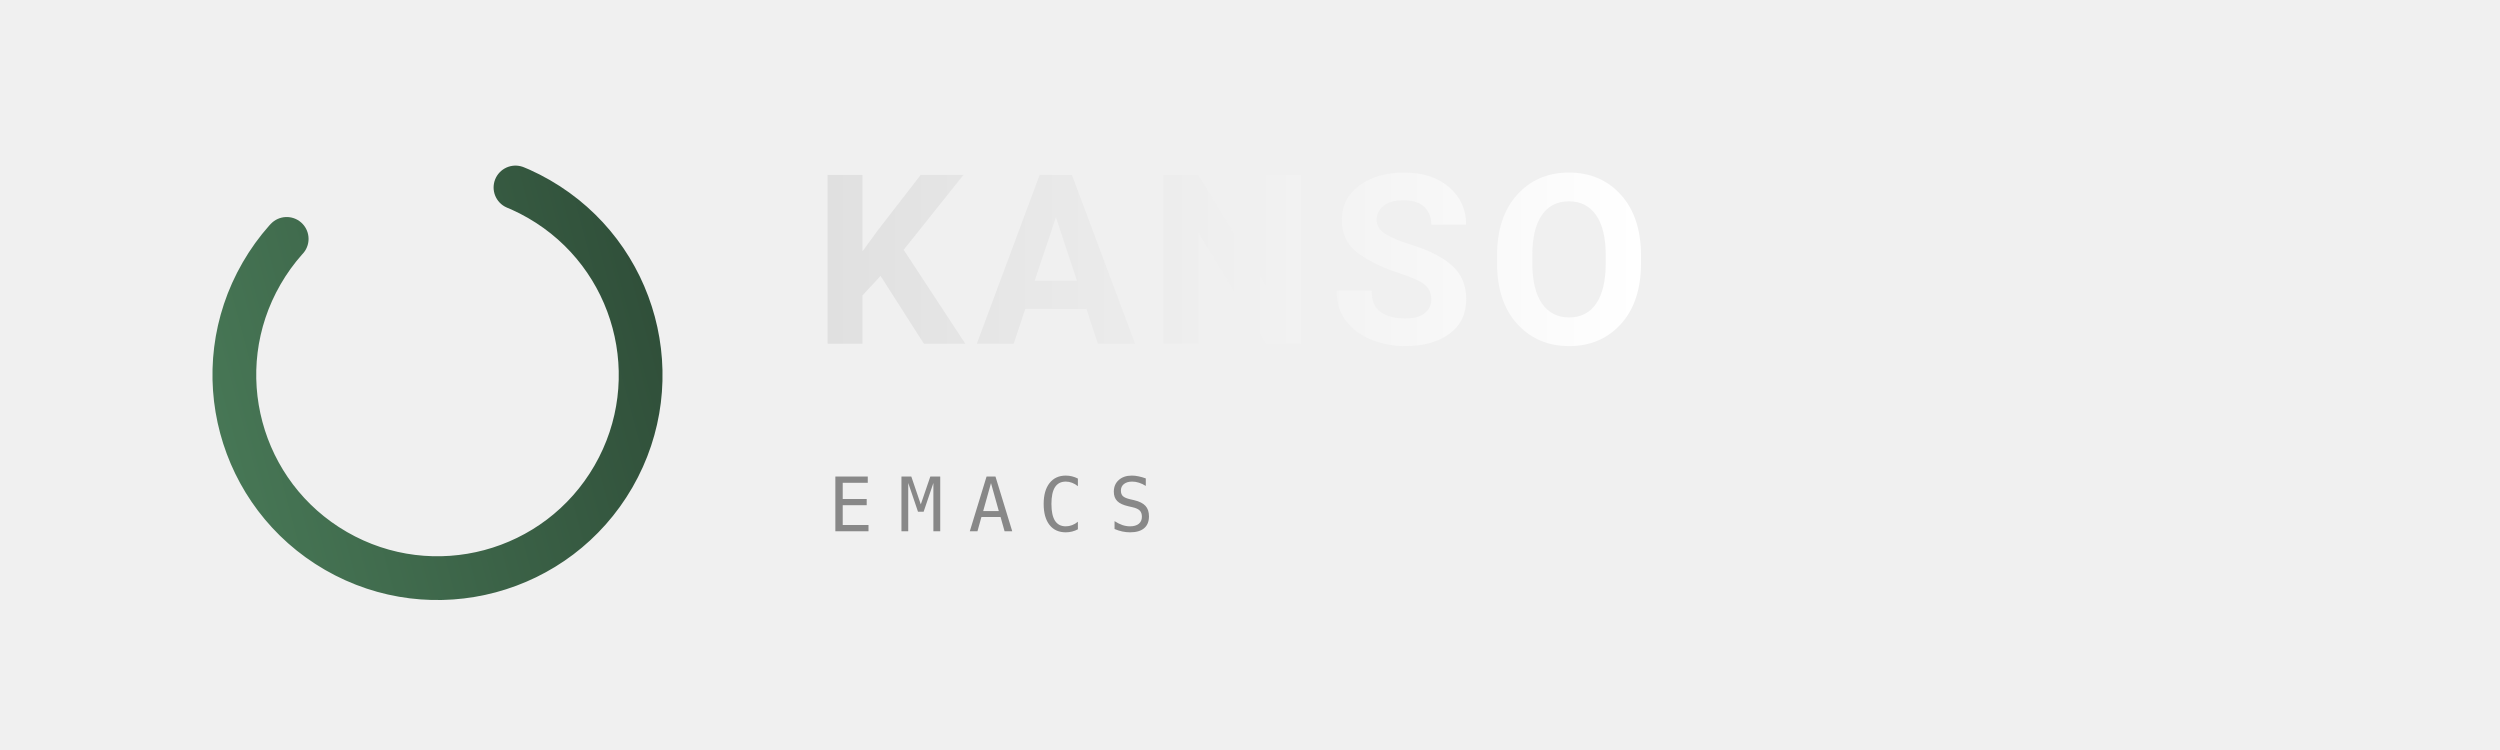
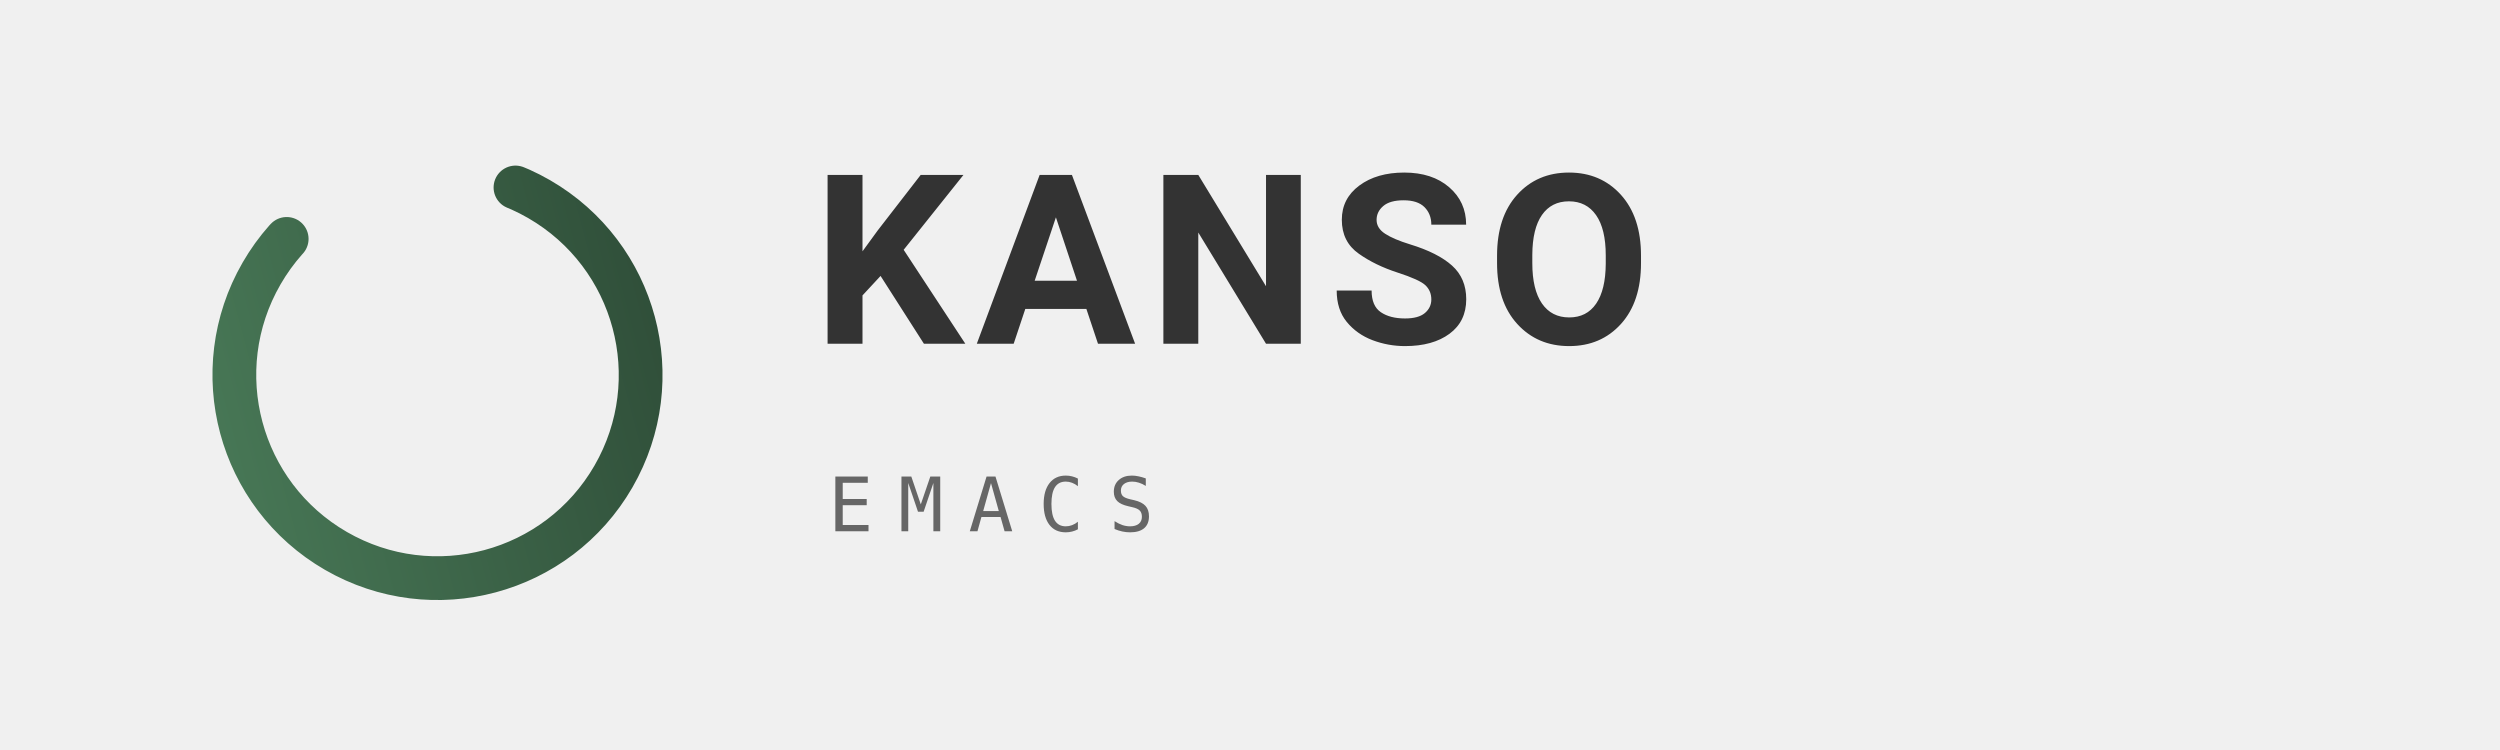
<svg xmlns="http://www.w3.org/2000/svg" viewBox="0 0 800 240" width="800" height="240">
  <defs>
    <linearGradient id="gradKanso" x1="0%" y1="0%" x2="100%" y2="100%">
      <stop offset="0%" stop-color="#4a7c59" />
      <stop offset="100%" stop-color="#2d4a36" />
    </linearGradient>
-     <linearGradient id="gradText" x1="0%" y1="0%" x2="100%" y2="0%">
-       <stop offset="0%" stop-color="#E0E0E0" />
-       <stop offset="100%" stop-color="#FFFFFF" />
-     </linearGradient>
+     <style>
+       /* Adaptive text colors for light and dark modes */
+       .title-text {
+         fill: #333333; /* Dark gray for light backgrounds (default for docsify sidebar) */
+       }
+       .subtitle-text {
+         fill: #666666;
+       }
+       @media (prefers-color-scheme: dark) {
+         .title-text {
+           fill: #FFFFFF; /* White for dark backgrounds (like GitHub dark mode) */
+         }
+         .subtitle-text {
+           fill: #888888;
+         }
+       }
+     </style>
  </defs>
  <rect width="800" height="240" fill="transparent" />
  <g transform="translate(60, 40)">
    <circle cx="80" cy="80" r="65" fill="none" stroke="url(#gradKanso)" stroke-width="14" stroke-dasharray="320 80" stroke-linecap="round" transform="rotate(-60 80 80)" />
  </g>
  <g transform="translate(260, 110)">
-     <text x="0" y="0" font-family="-apple-system, BlinkMacSystemFont, 'Segoe UI', Roboto, Helvetica, Arial, sans-serif" font-size="76" font-weight="700" fill="url(#gradText)" letter-spacing="4">KANSO</text>
-     <text x="5" y="60" font-family="'Fira Code', 'JetBrains Mono', Monaco, monospace" font-size="24" font-weight="400" fill="#888888" letter-spacing="8">EMACS</text>
+     <text class="title-text" x="0" y="0" font-family="-apple-system, BlinkMacSystemFont, 'Segoe UI', Roboto, Helvetica, Arial, sans-serif" font-size="76" font-weight="700" letter-spacing="4">KANSO</text>
+     <text class="subtitle-text" x="5" y="60" font-family="'Fira Code', 'JetBrains Mono', Monaco, monospace" font-size="24" font-weight="400" letter-spacing="8">EMACS</text>
  </g>
</svg>
